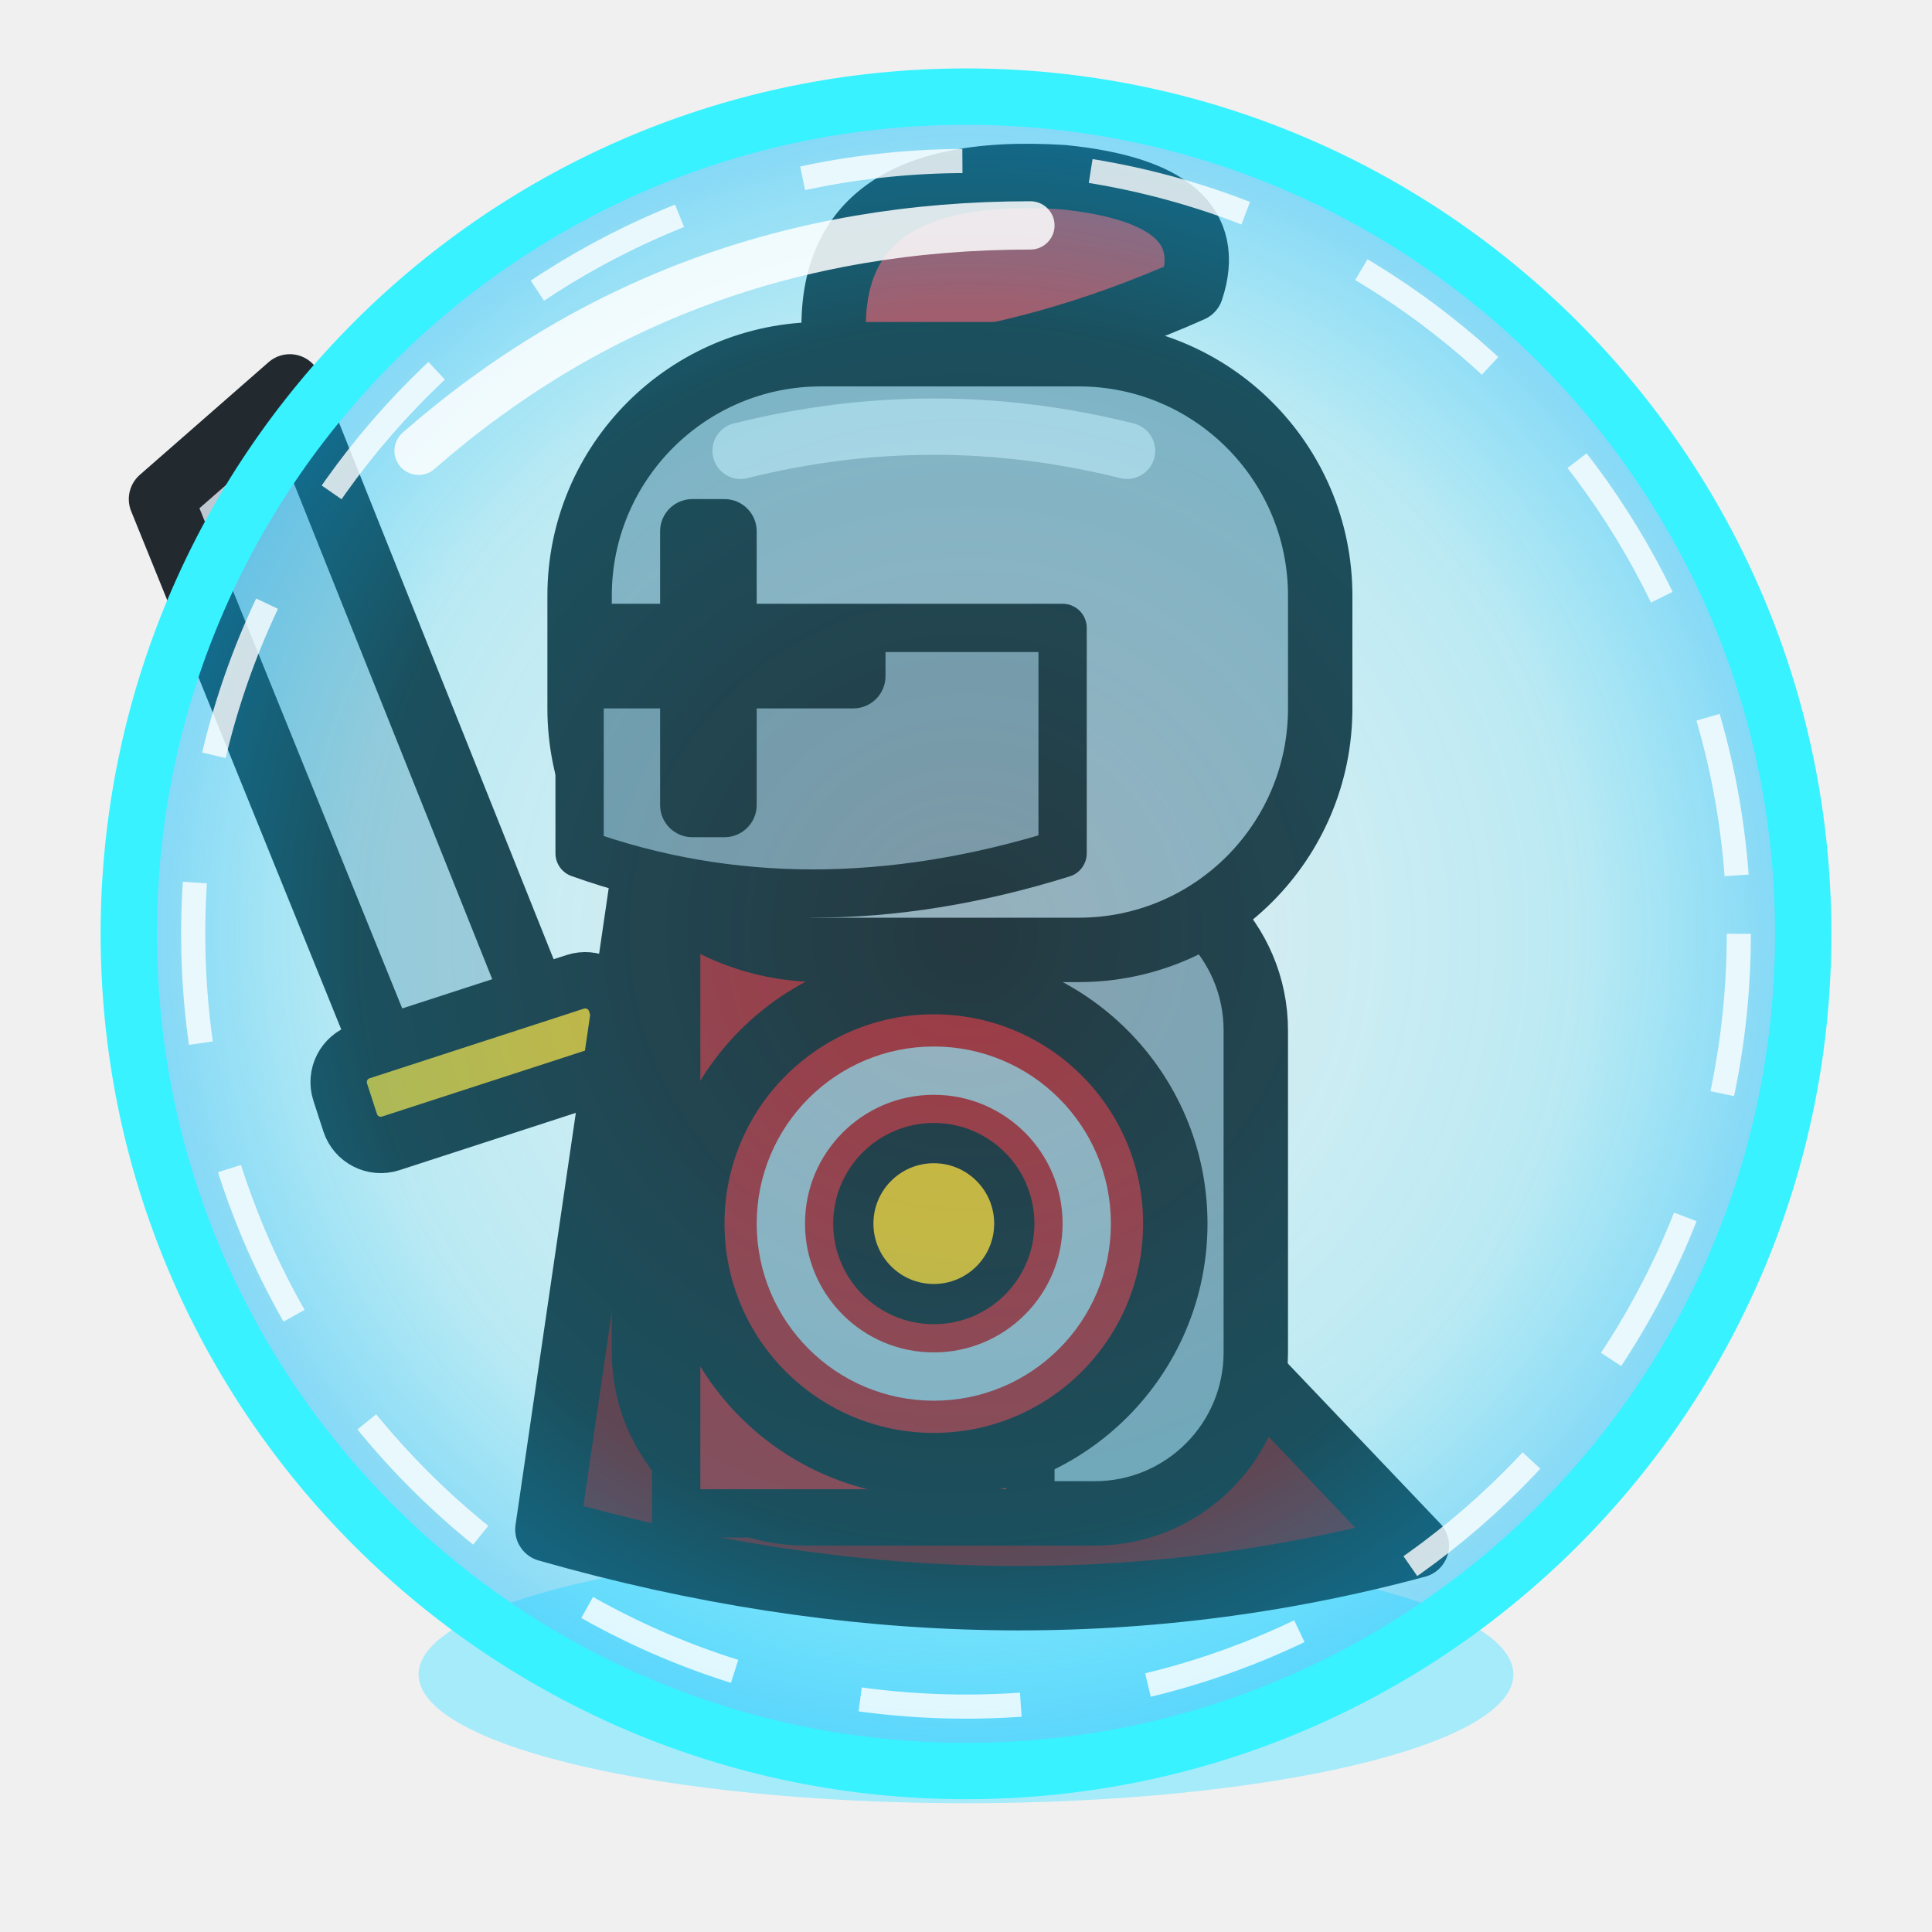
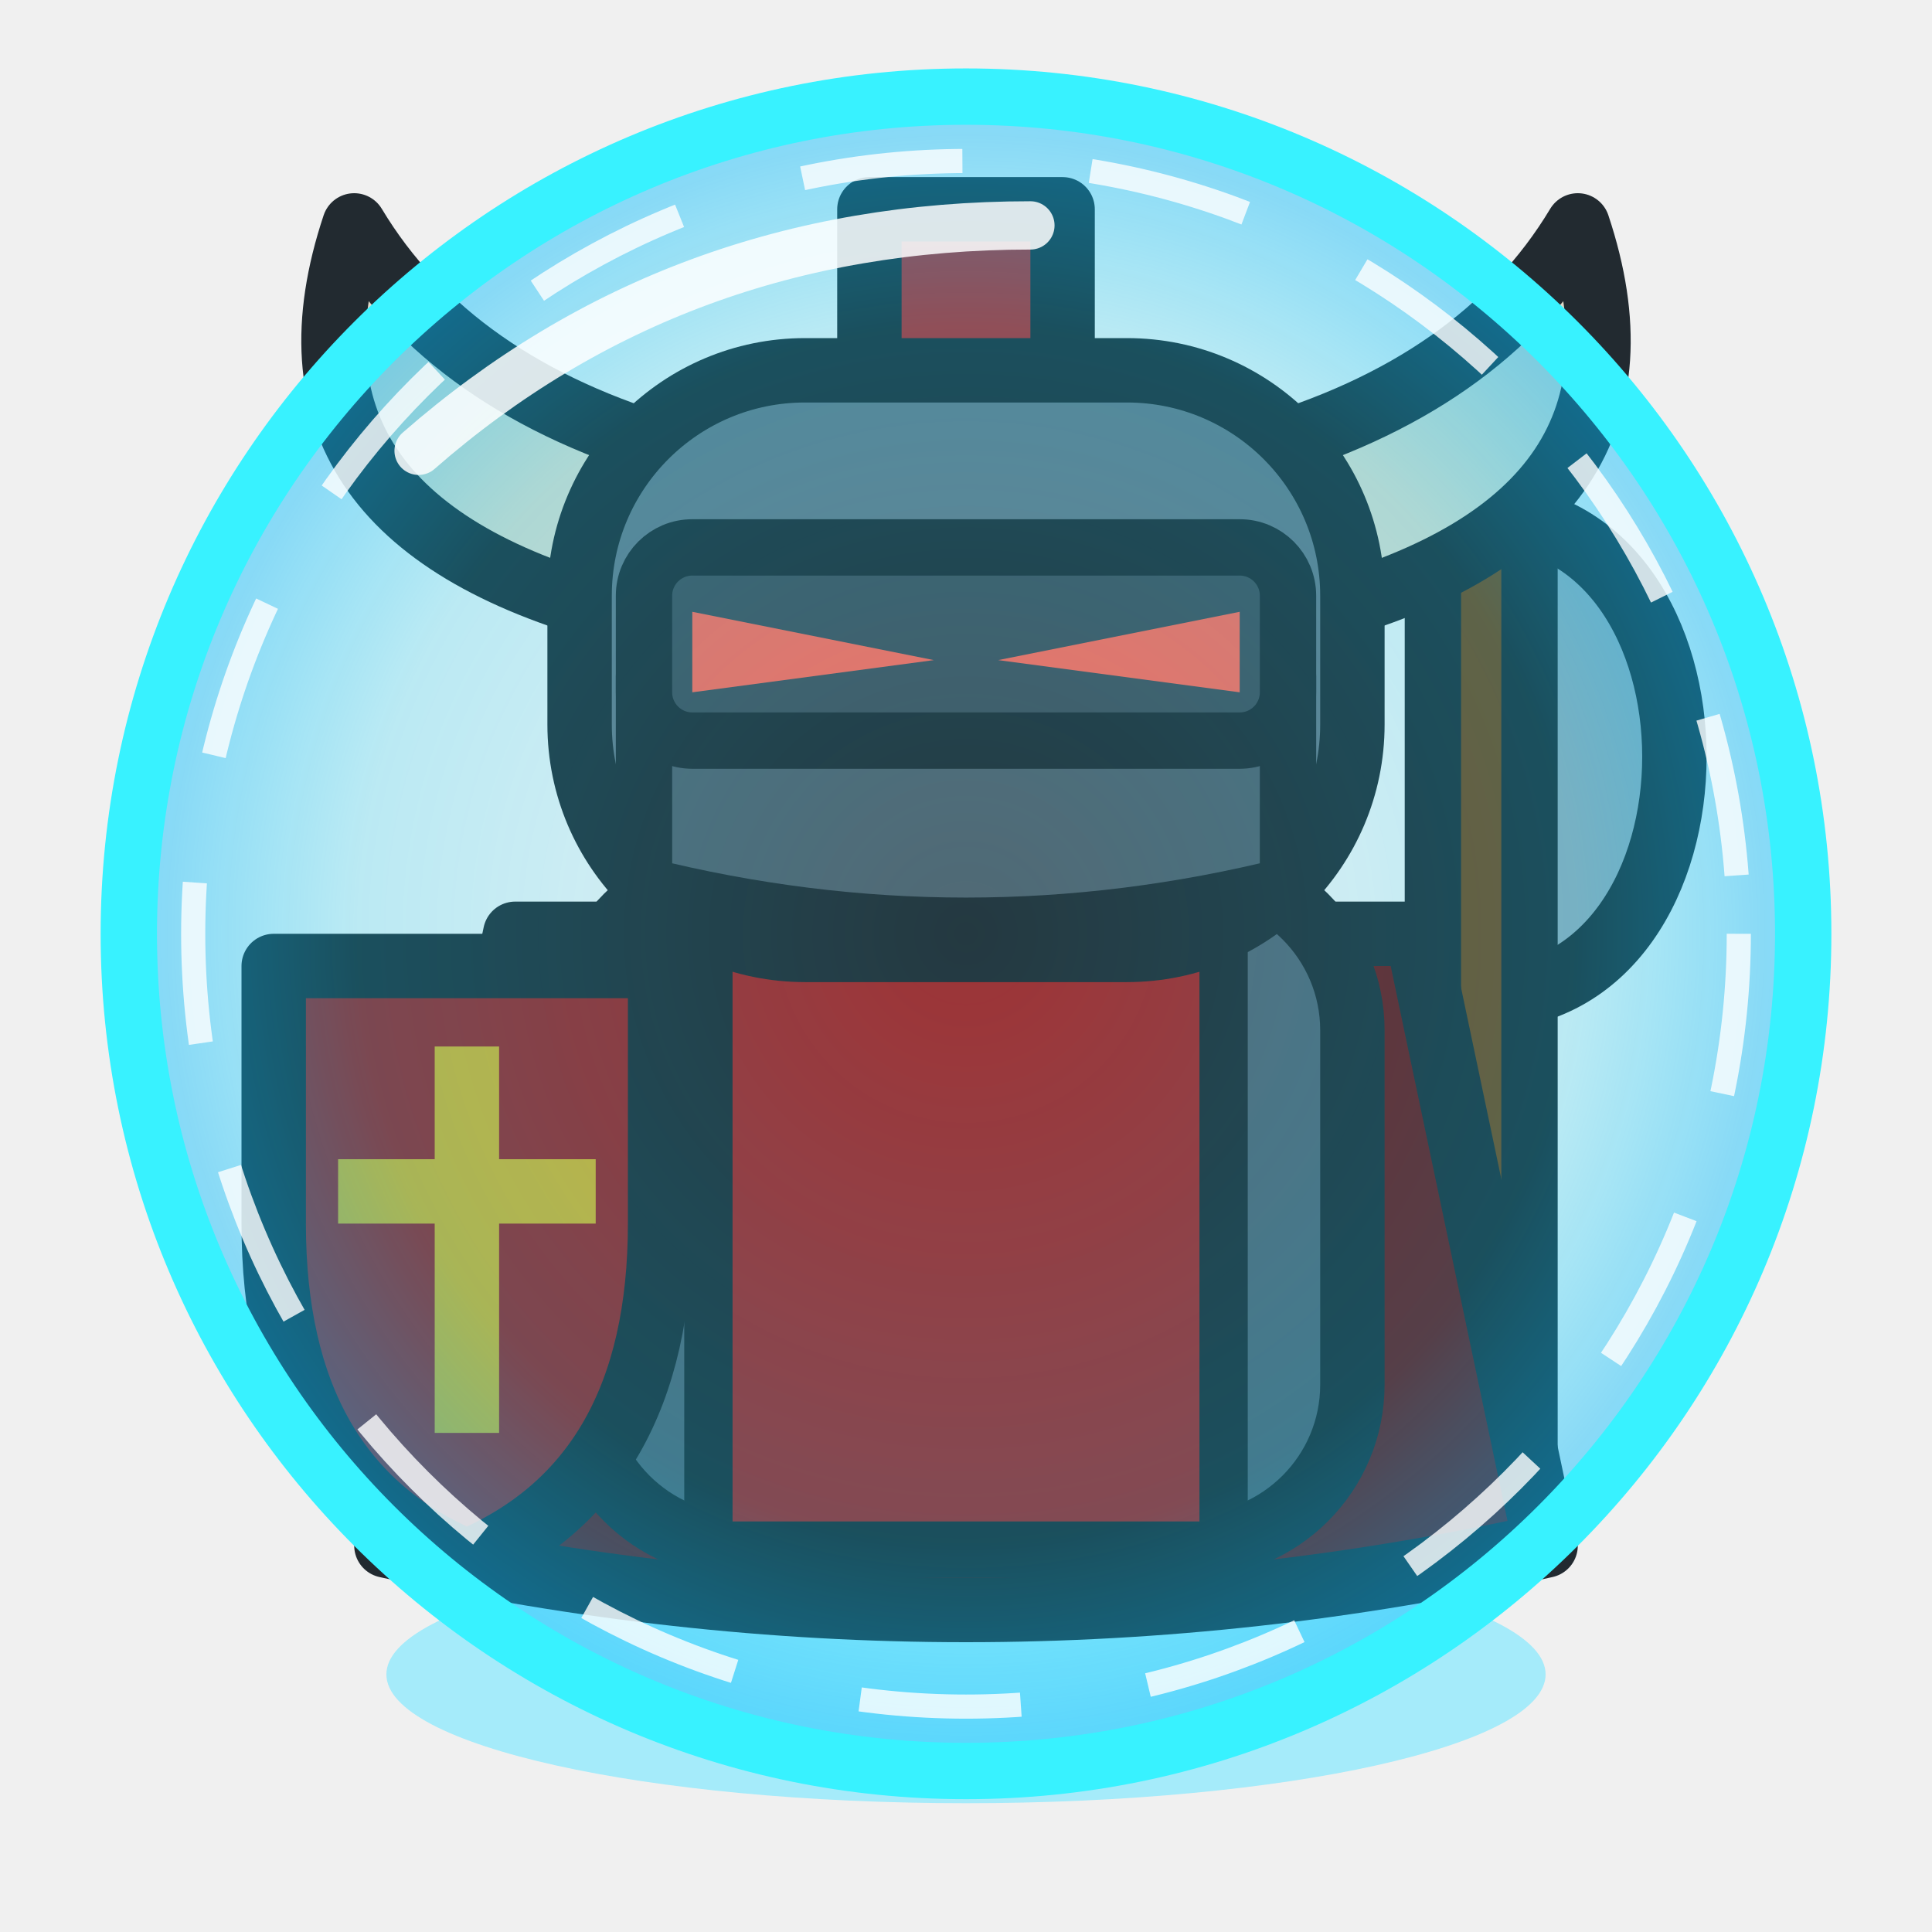
<svg xmlns="http://www.w3.org/2000/svg" viewBox="0 0 120 120" width="120" height="120">
  <defs>
    <radialGradient id="shieldAura" cx="50%" cy="50%" r="50%">
      <stop offset="0%" stop-color="#40E0FF" stop-opacity="0.08" />
      <stop offset="72%" stop-color="#00D4FF" stop-opacity="0.22" />
      <stop offset="100%" stop-color="#00B8FF" stop-opacity="0.48" />
    </radialGradient>
  </defs>
-   <ellipse cx="60" cy="104" rx="34" ry="8" fill="#7CE8FF" opacity="0.65" />
-   <path d="M 34 64 L 18 24 L 10 31 L 25 68 Z" fill="#BDC8D1" stroke="#222A30" stroke-width="4" stroke-linejoin="round" />
-   <rect x="21" y="63" width="18" height="6" rx="2" transform="rotate(-18 30 66)" fill="#DFB126" stroke="#222A30" stroke-width="3.5" />
-   <path d="M 48 54 L 88 96 Q 62 103 34 95 L 40 54 Z" fill="#7A1F24" stroke="#222A30" stroke-width="4" stroke-linejoin="round" />
-   <rect x="40" y="54" width="38" height="40" rx="10" fill="#8D9CA8" stroke="#222A30" stroke-width="4" />
-   <rect x="42" y="56" width="22" height="38" fill="#A62B32" stroke="#222A30" stroke-width="3" />
-   <path d="M 52 23 Q 50 10 66 11 Q 76 12 74 18 Q 65 22 56 23 Z" fill="#D13B42" stroke="#222A30" stroke-width="4" stroke-linejoin="round" />
-   <rect x="36" y="22" width="46" height="37" rx="15" fill="#9EACB7" stroke="#222A30" stroke-width="4" />
-   <path d="M 46 28 Q 58 25 70 28" fill="none" stroke="#CBD5DD" stroke-width="3.5" stroke-linecap="round" />
-   <path d="M 36 39 L 66 39 L 66 53 Q 50 58 36 53 Z" fill="#83929E" stroke="#222A30" stroke-width="3" stroke-linejoin="round" />
-   <rect x="35" y="38" width="20" height="6" rx="2" fill="#222A30" />
-   <rect x="41" y="31" width="6" height="21" rx="2" fill="#222A30" />
-   <circle cx="58" cy="76" r="15" fill="#A62B32" stroke="#222A30" stroke-width="4" />
-   <circle cx="58" cy="76" r="9.5" fill="none" stroke="#9EACB7" stroke-width="3" />
-   <circle cx="58" cy="76" r="5" fill="#DFB126" stroke="#222A30" stroke-width="2.5" />
+   <ellipse cx="60" cy="104" rx="36" ry="8" fill="#7CE8FF" opacity="0.65" />
+   <path d="M 92 32 C 108 32 108 62 92 62 Z" fill="#99A7B2" stroke="#222A30" stroke-width="4" stroke-linejoin="round" />
+   <rect x="89" y="28" width="6" height="66" rx="2" fill="#784416" stroke="#222A30" stroke-width="3.5" />
+   <path d="M 32 58 L 24 96 Q 60 104 96 96 L 88 58 Z" fill="#6E1414" stroke="#222A30" stroke-width="4" stroke-linejoin="round" />
+   <rect x="36" y="54" width="48" height="42" rx="10" fill="#54626F" stroke="#222A30" stroke-width="4" />
+   <rect x="44" y="56" width="32" height="40" fill="#A62424" stroke="#222A30" stroke-width="3" />
+   <path d="M 38 38 Q 16 32 22 14 Q 28 24 42 28 Z" fill="#DFD9C8" stroke="#222A30" stroke-width="4" stroke-linejoin="round" />
+   <path d="M 82 38 Q 104 32 98 14 Q 92 24 78 28 Z" fill="#DFD9C8" stroke="#222A30" stroke-width="4" stroke-linejoin="round" />
+   <rect x="54" y="13" width="12" height="12" fill="#B82929" stroke="#222A30" stroke-width="4" stroke-linejoin="round" />
+   <rect x="36" y="23" width="48" height="36" rx="14" fill="#687682" stroke="#222A30" stroke-width="4" />
+   <path d="M 40 42 L 80 42 L 80 55 Q 60 60 40 55 Z" fill="#525E68" stroke="#222A30" stroke-width="3.5" stroke-linejoin="round" />
+   <rect x="40" y="34" width="40" height="12" rx="3" fill="#434D56" stroke="#222A30" stroke-width="3.5" />
+   <polygon points="43,38 58,41 43,43" fill="#FF6655" />
+   <polygon points="77,38 62,41 77,43" fill="#FF6655" />
+   <path d="M 17 60 L 41 60 L 41 76 Q 41 92 29 97 Q 17 92 17 76 Z" fill="#9E2020" stroke="#222A30" stroke-width="4" stroke-linejoin="round" />
+   <rect x="27" y="65" width="4" height="24" fill="#D9AC26" />
+   <rect x="21" y="72" width="16" height="4" fill="#D9AC26" />
  <circle cx="60" cy="58" r="52" fill="url(#shieldAura)" stroke="#38F2FF" stroke-width="3.5" />
  <circle cx="60" cy="58" r="48" fill="none" stroke="#FFFFFF" stroke-width="1.5" stroke-dasharray="10 8" opacity="0.8" />
  <path d="M 26 28 Q 42 14 64 14" fill="none" stroke="#FFFFFF" stroke-width="3" stroke-linecap="round" opacity="0.85" />
</svg>
